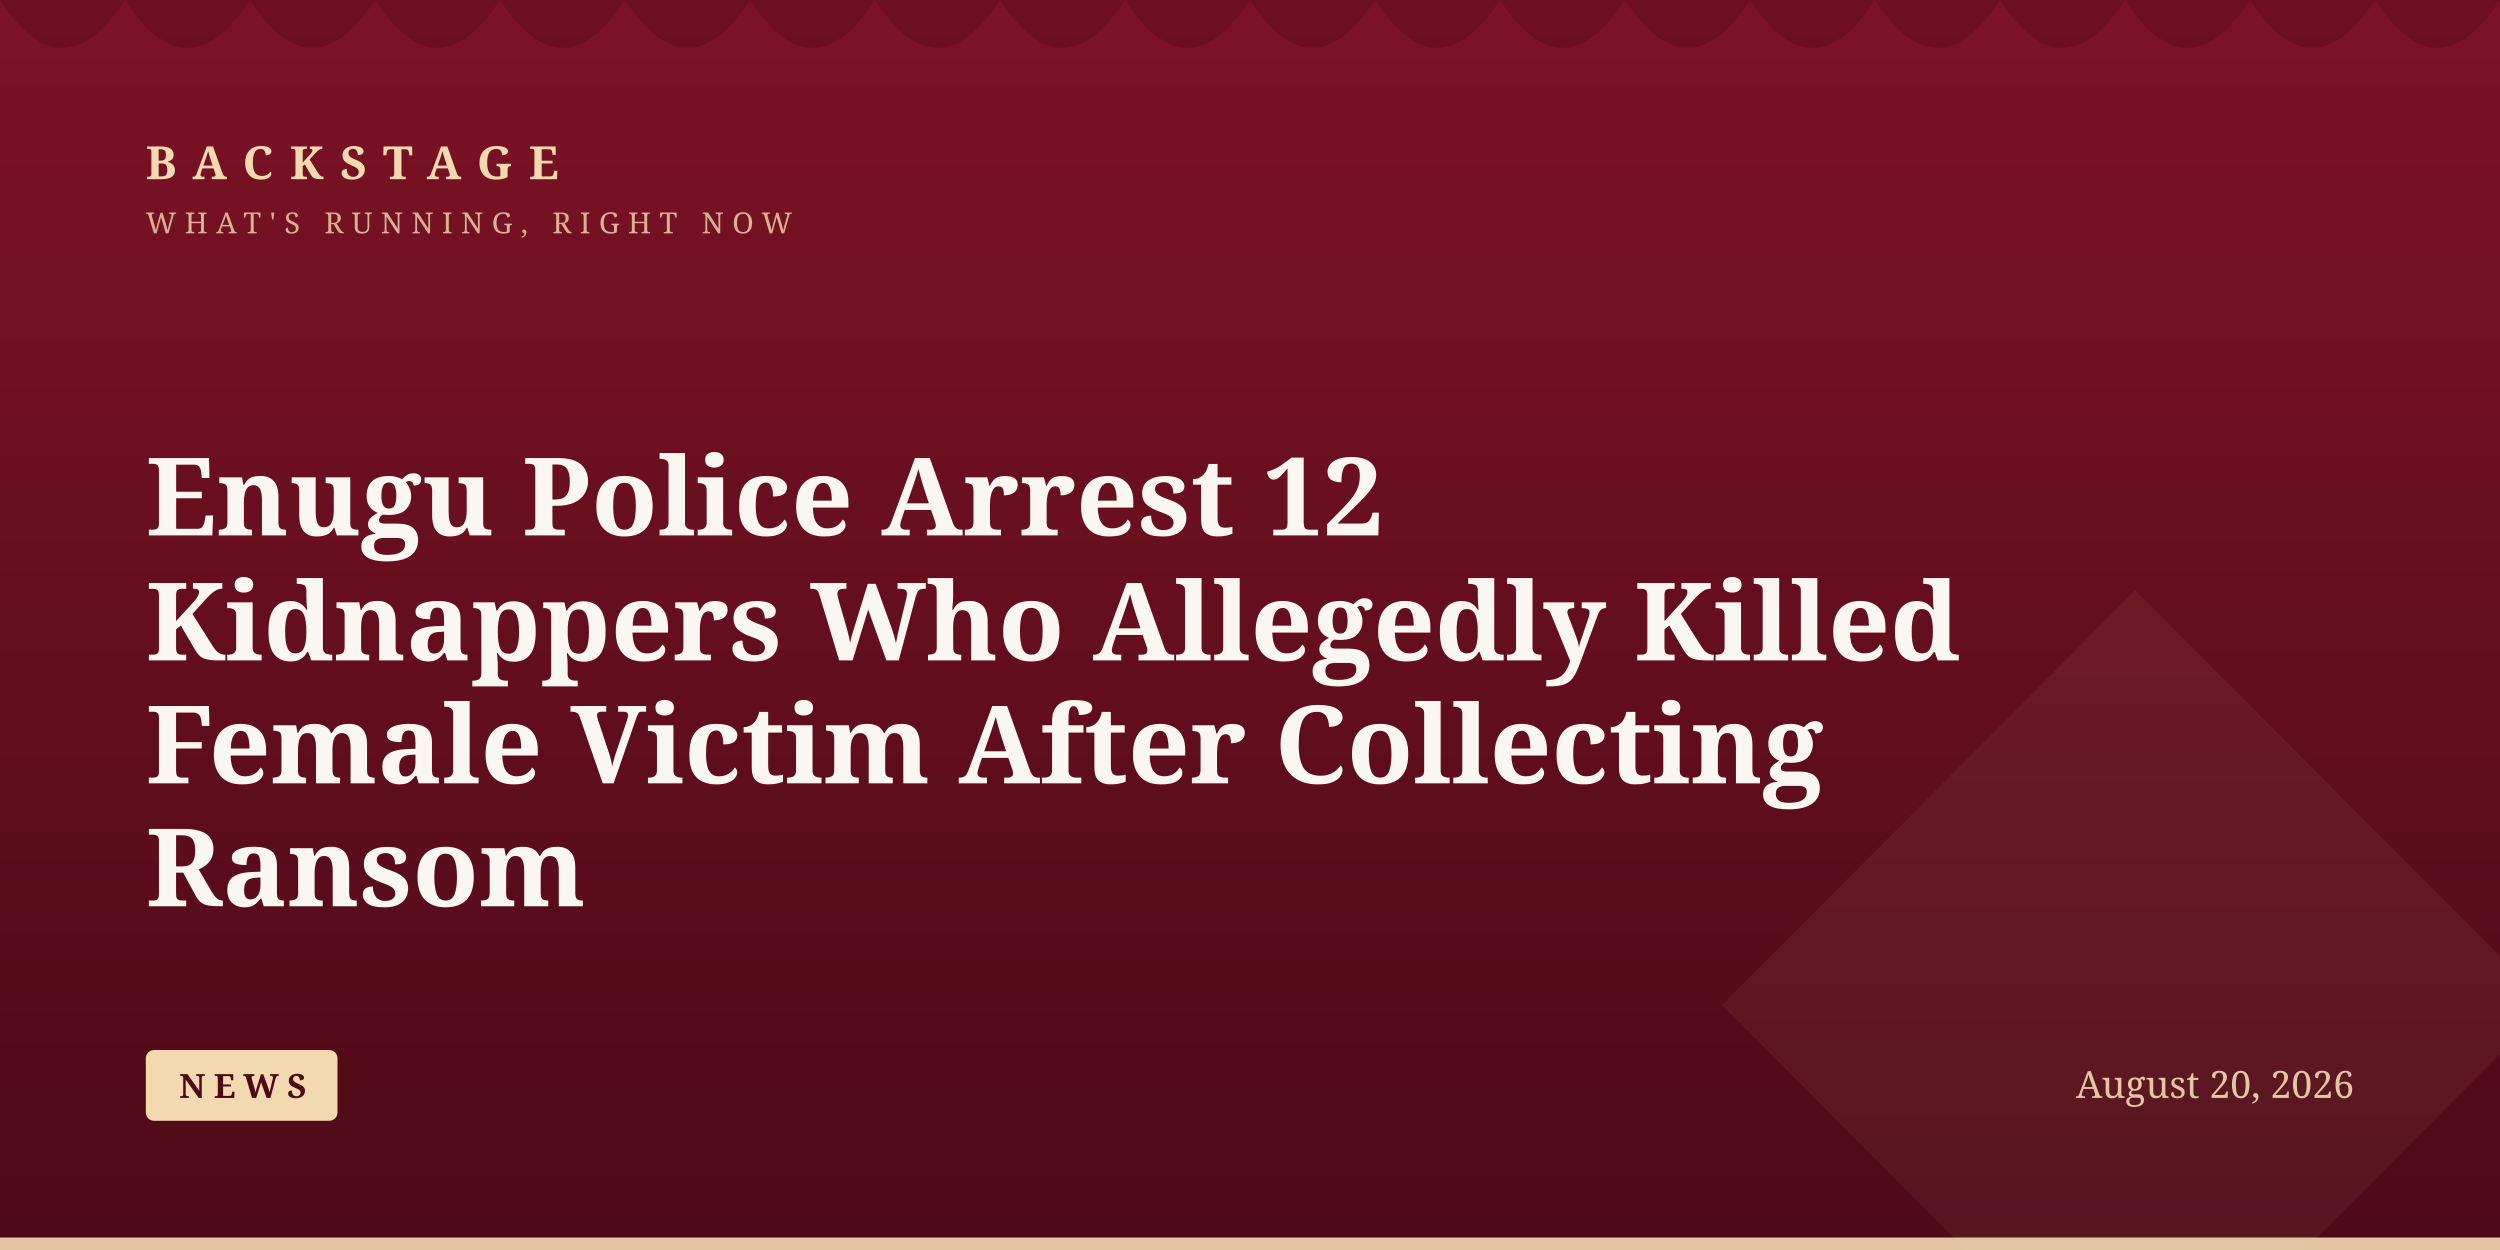
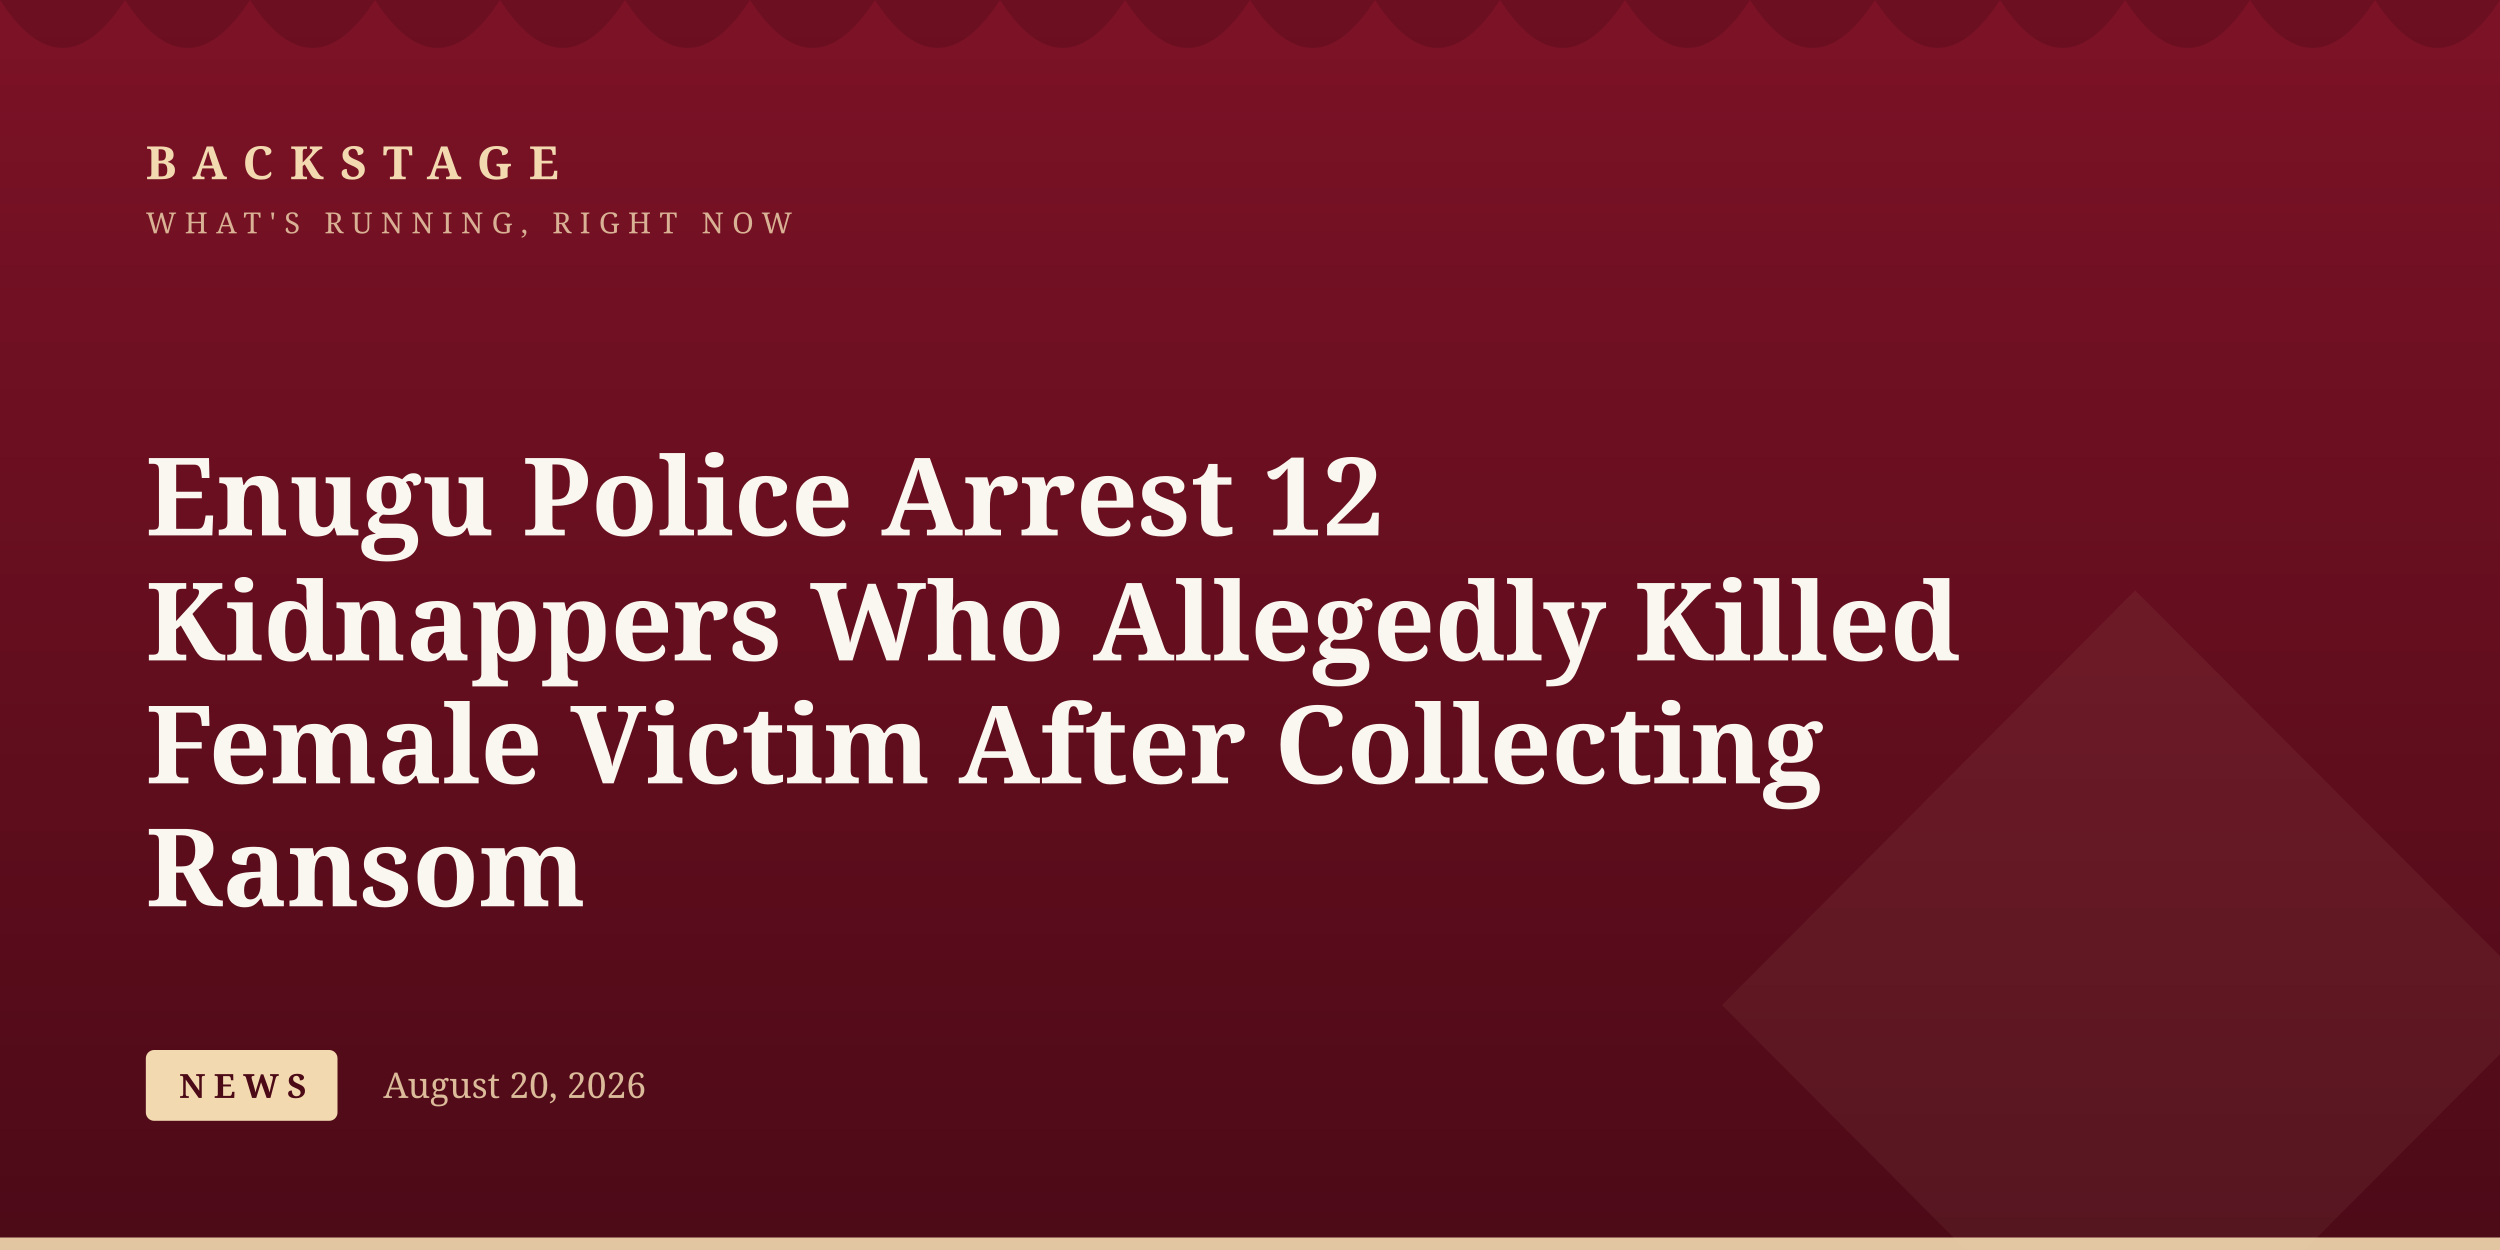
<svg xmlns="http://www.w3.org/2000/svg" viewBox="0 0 1200 600" width="1200" height="600" font-family="Georgia, 'Roboto Slab', serif">
  <defs>
    <linearGradient id="g" x1="0" y1="0" x2="0" y2="1">
      <stop offset="0" stop-color="#7D1226" />
      <stop offset="1" stop-color="#4c0a17" />
    </linearGradient>
  </defs>
  <rect width="1200" height="600" fill="url(#g)" />
  <path d="M 0 0 Q 30 46 60 0 Z" fill="#4c0a17" opacity="0.35" />
  <path d="M 60 0 Q 90 46 120 0 Z" fill="#4c0a17" opacity="0.35" />
  <path d="M 120 0 Q 150 46 180 0 Z" fill="#4c0a17" opacity="0.35" />
  <path d="M 180 0 Q 210 46 240 0 Z" fill="#4c0a17" opacity="0.35" />
  <path d="M 240 0 Q 270 46 300 0 Z" fill="#4c0a17" opacity="0.35" />
  <path d="M 300 0 Q 330 46 360 0 Z" fill="#4c0a17" opacity="0.35" />
  <path d="M 360 0 Q 390 46 420 0 Z" fill="#4c0a17" opacity="0.35" />
  <path d="M 420 0 Q 450 46 480 0 Z" fill="#4c0a17" opacity="0.35" />
  <path d="M 480 0 Q 510 46 540 0 Z" fill="#4c0a17" opacity="0.35" />
  <path d="M 540 0 Q 570 46 600 0 Z" fill="#4c0a17" opacity="0.35" />
  <path d="M 600 0 Q 630 46 660 0 Z" fill="#4c0a17" opacity="0.35" />
  <path d="M 660 0 Q 690 46 720 0 Z" fill="#4c0a17" opacity="0.35" />
  <path d="M 720 0 Q 750 46 780 0 Z" fill="#4c0a17" opacity="0.35" />
  <path d="M 780 0 Q 810 46 840 0 Z" fill="#4c0a17" opacity="0.35" />
  <path d="M 840 0 Q 870 46 900 0 Z" fill="#4c0a17" opacity="0.35" />
  <path d="M 900 0 Q 930 46 960 0 Z" fill="#4c0a17" opacity="0.35" />
  <path d="M 960 0 Q 990 46 1020 0 Z" fill="#4c0a17" opacity="0.35" />
  <path d="M 1020 0 Q 1050 46 1080 0 Z" fill="#4c0a17" opacity="0.35" />
  <path d="M 1080 0 Q 1110 46 1140 0 Z" fill="#4c0a17" opacity="0.35" />
  <path d="M 1140 0 Q 1170 46 1200 0 Z" fill="#4c0a17" opacity="0.35" />
  <text x="1025" y="470" font-size="520" fill="#f3d9b0" opacity="0.06" text-anchor="middle" dominant-baseline="middle">◆</text>
  <text x="70" y="86" font-size="22" letter-spacing="8" fill="#f3d9b0" font-weight="bold">BACKSTAGE</text>
  <text x="70" y="112" font-size="14" letter-spacing="4" fill="#f3d9b0" opacity="0.8">WHAT'S RUNNING, RIGHT NOW</text>
  <text font-size="52" font-weight="bold" fill="#faf7f0">
    <tspan x="70" y="257">Enugu Police Arrest 12</tspan>
    <tspan x="70" y="317">Kidnappers Who Allegedly Killed</tspan>
    <tspan x="70" y="376">Female Victim After Collecting</tspan>
    <tspan x="70" y="435">Ransom</tspan>
  </text>
  <rect x="70" y="504" width="92" height="34" rx="4" fill="#f3d9b0" />
  <text x="86" y="527" font-size="16" letter-spacing="4" fill="#4c0a17" font-weight="bold">NEWS</text>
-   <text x="1130" y="527" font-size="18" fill="#f3d9b0" text-anchor="end" opacity="0.9">August 20, 2026</text>
+   <text x="184" y="527" font-size="17" fill="#f3d9b0" opacity="0.85">August 20, 2026</text>
  <rect x="0" y="594" width="1200" height="6" fill="#f3d9b0" opacity="0.9" />
</svg>
